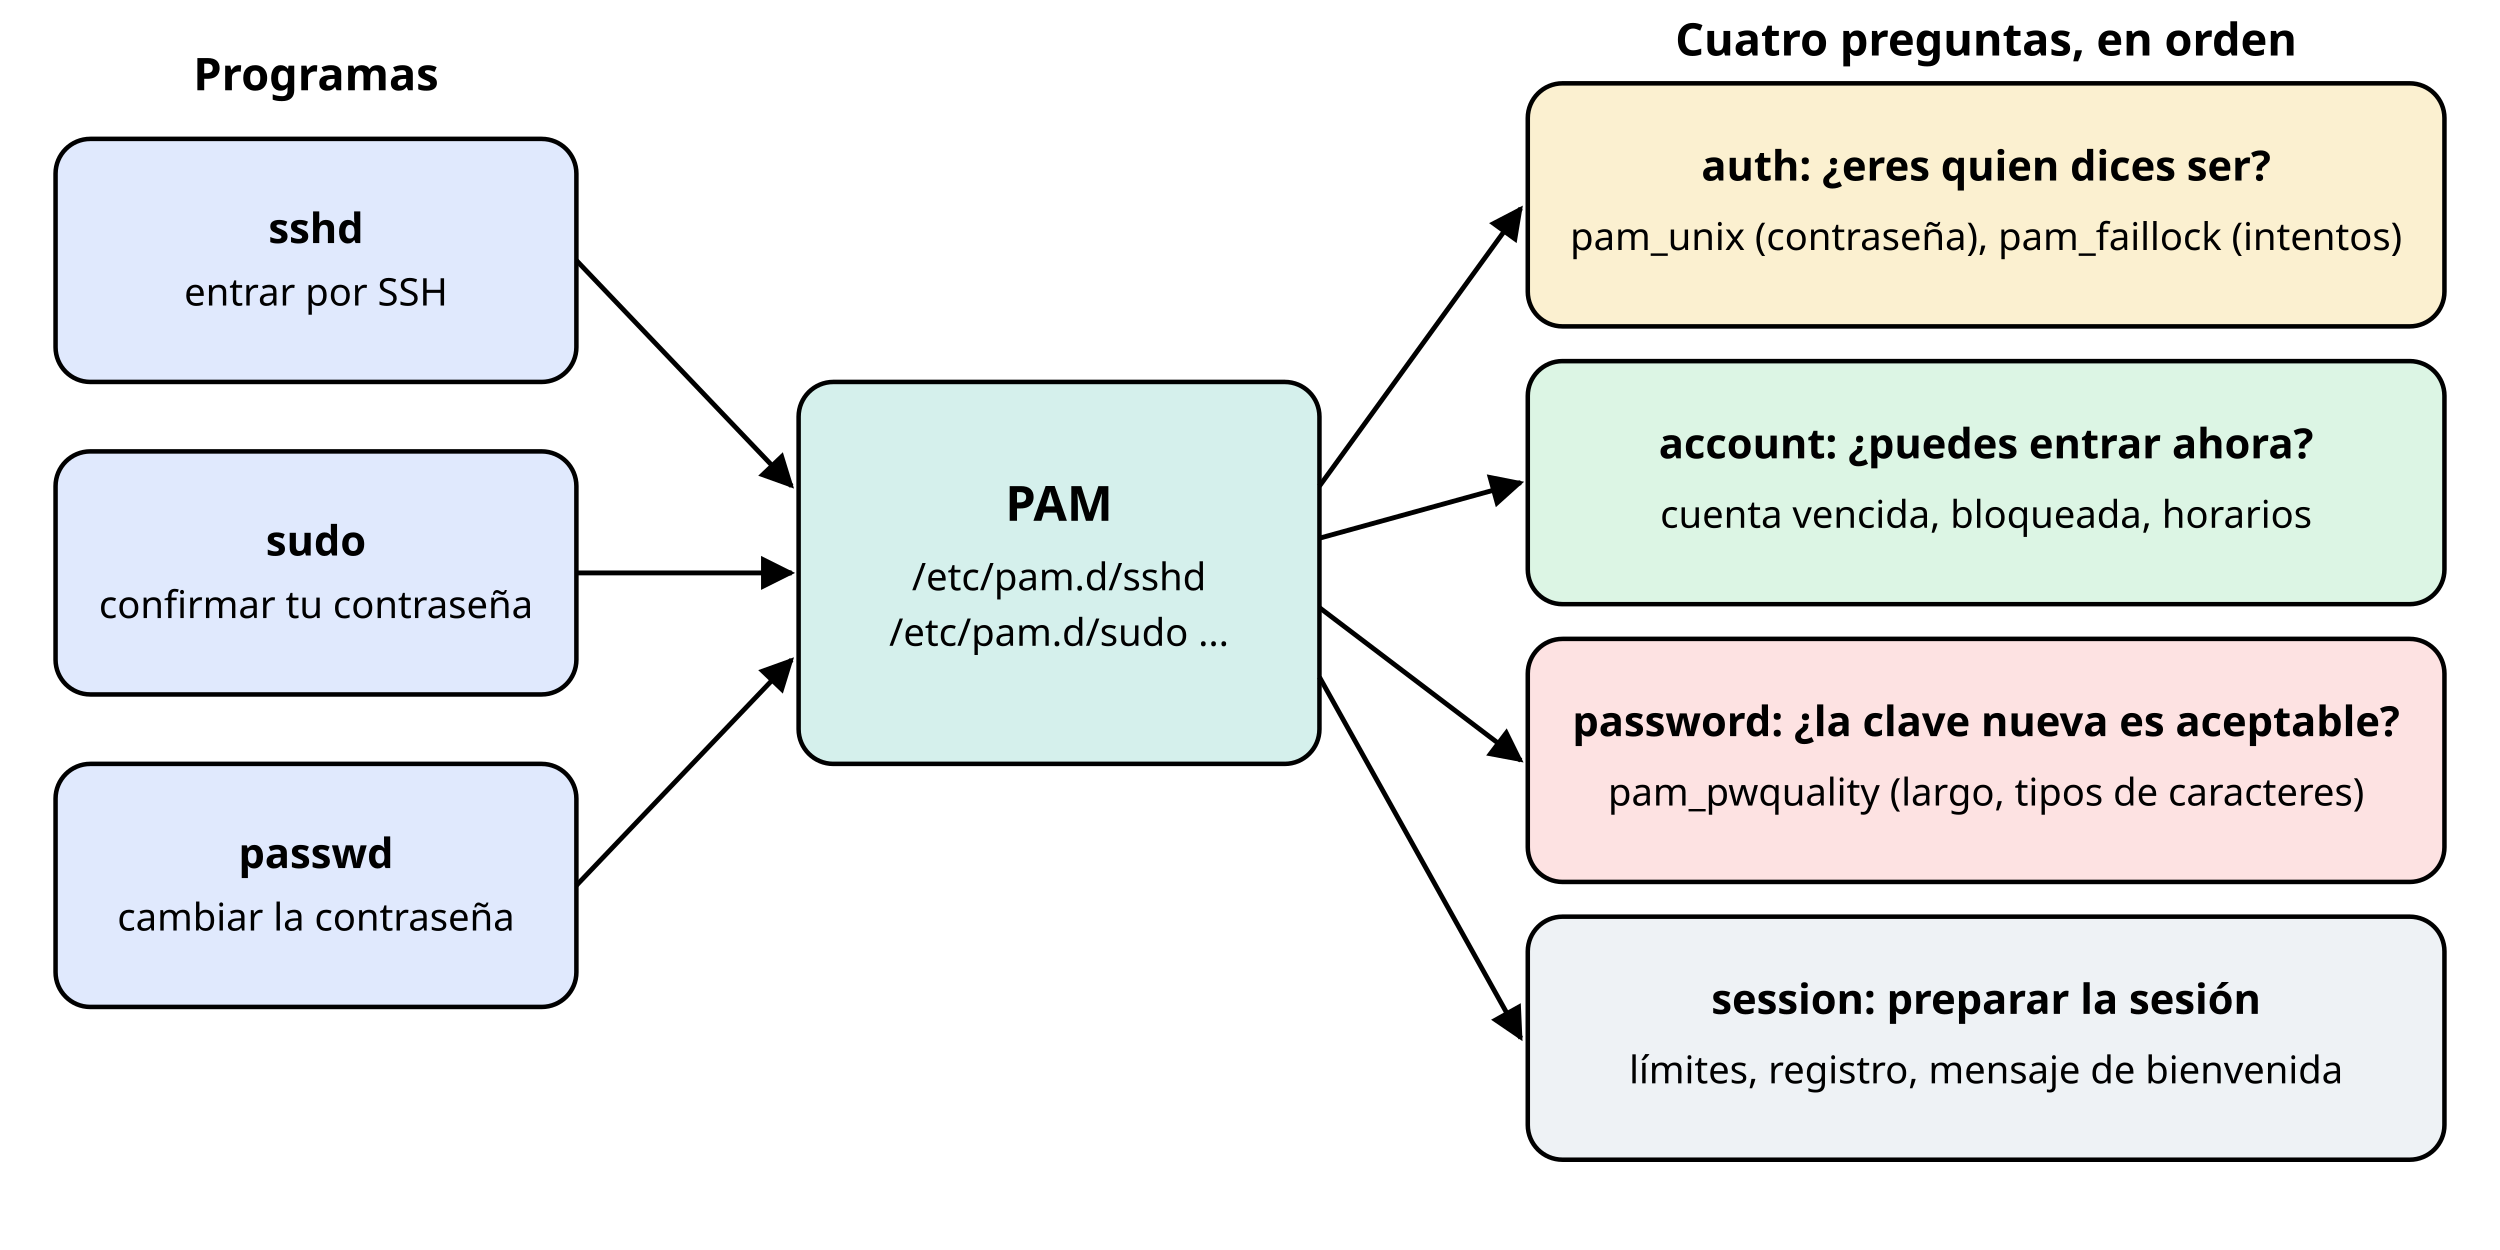
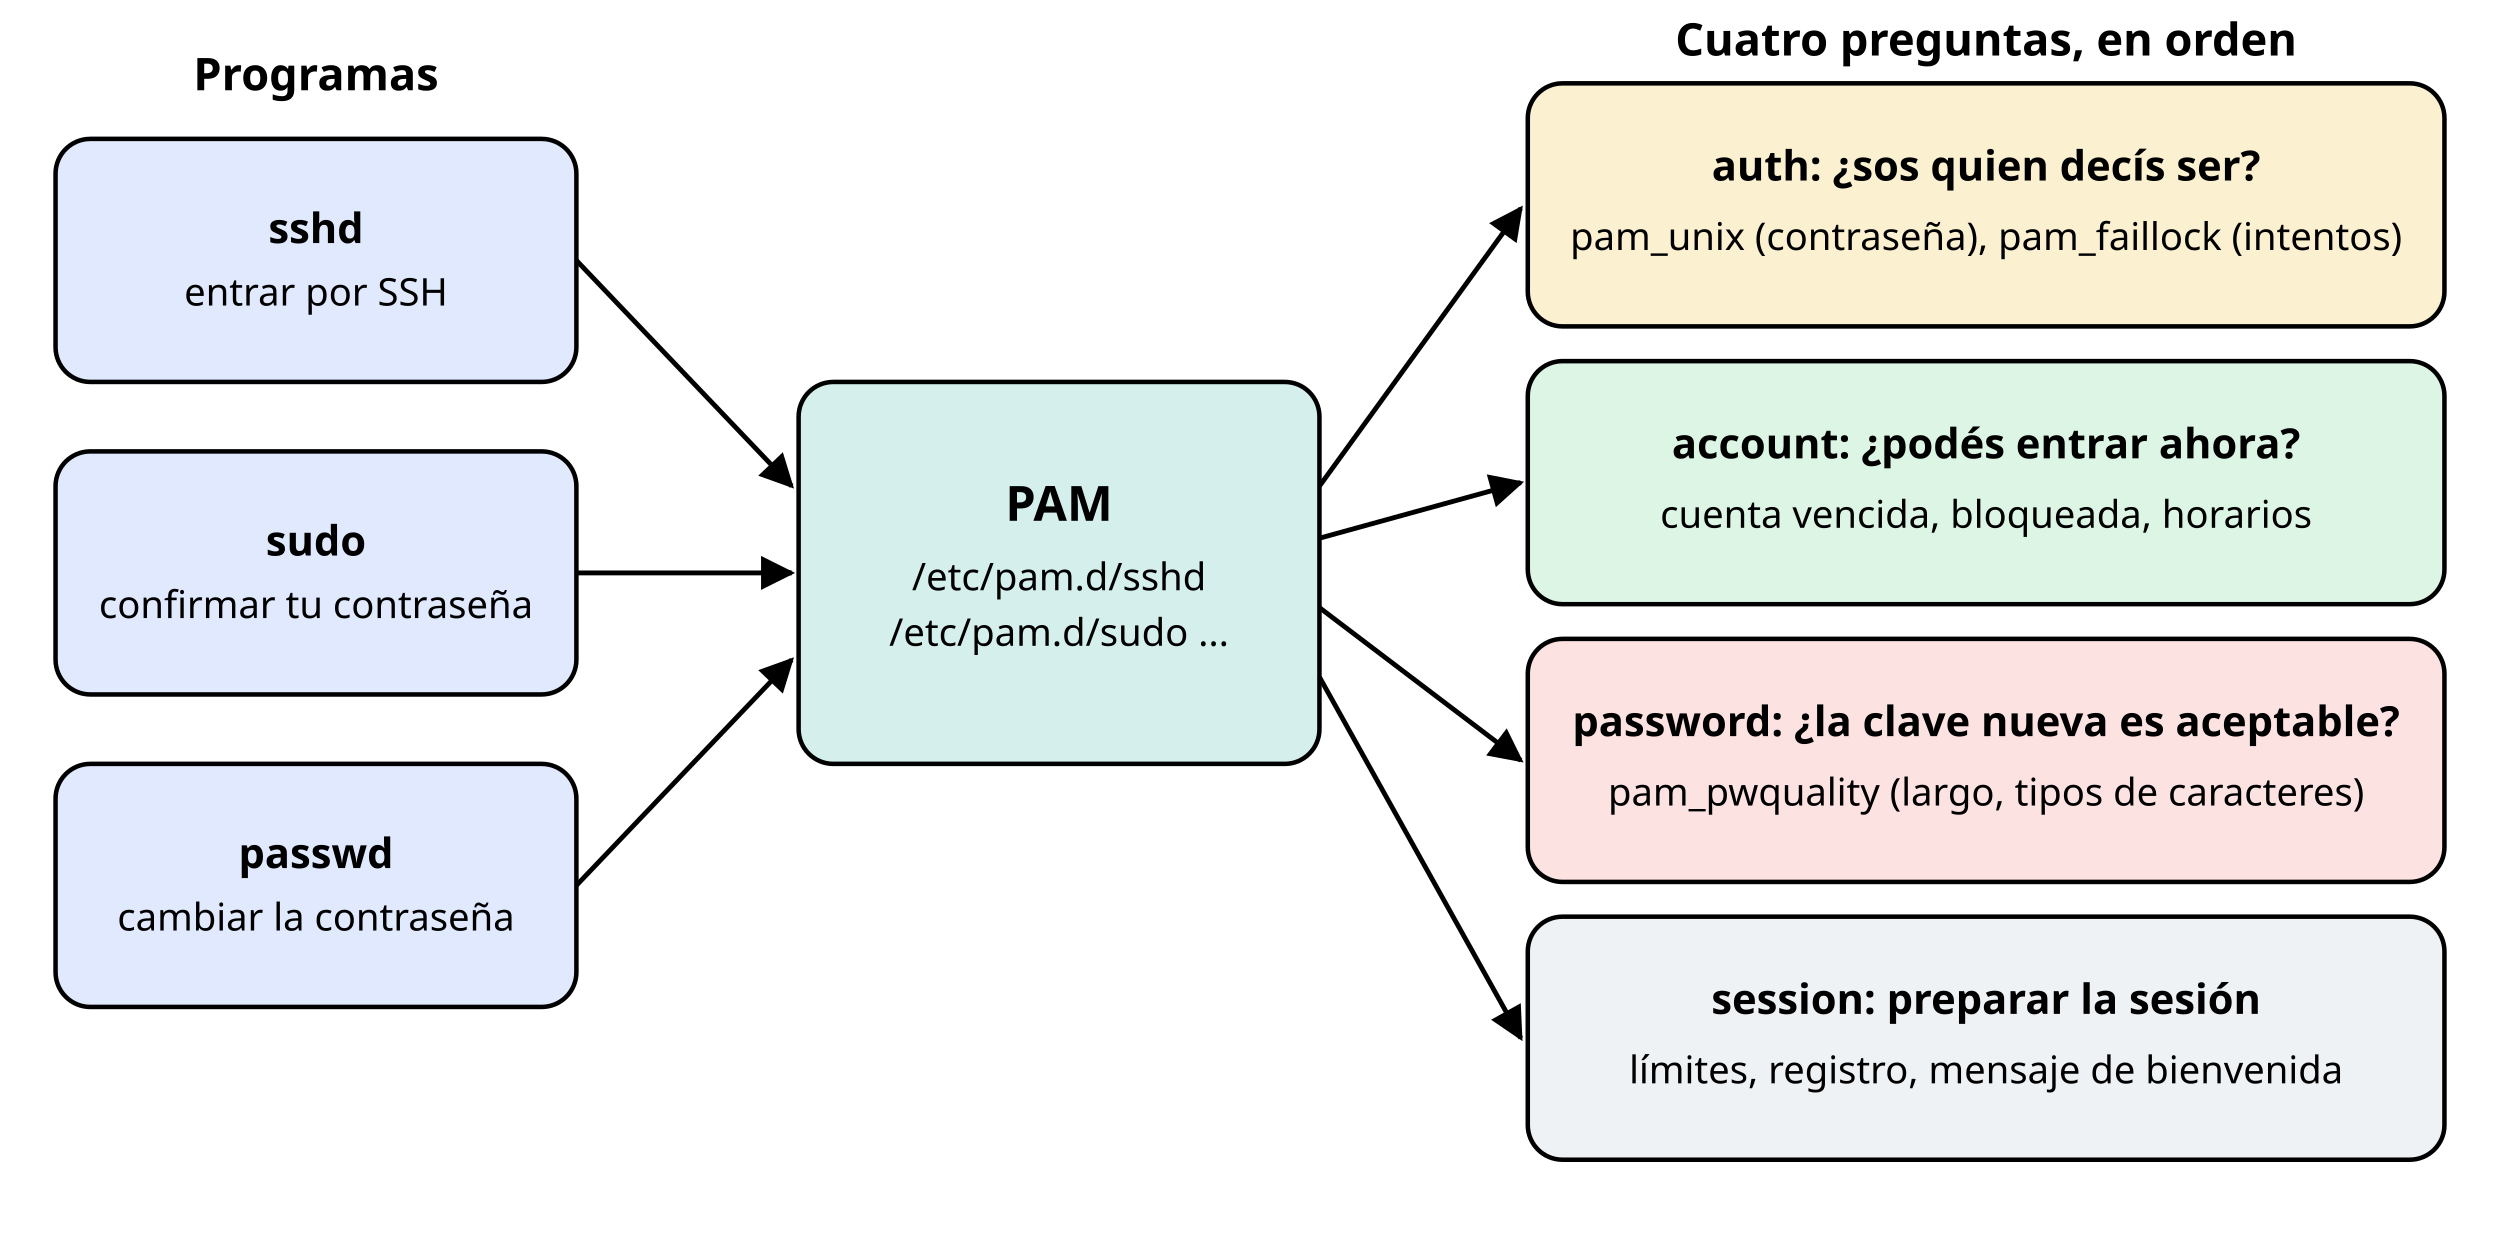
<svg xmlns="http://www.w3.org/2000/svg" viewBox="0 0 720 360" font-family="system-ui, sans-serif" font-size="12">
  <defs>
    <marker id="f" viewBox="0 0 10 10" refX="9" refY="5" markerWidth="7" markerHeight="7" orient="auto-start-reverse">
      <path d="M0,0 L10,5 L0,10 z" fill="currentColor" />
    </marker>
  </defs>
  <g stroke="currentColor" stroke-width="1.3">
    <rect x="16" y="40" width="150" height="70" rx="10" fill="var(--info-soft, #e0e9fd)" />
    <rect x="16" y="130" width="150" height="70" rx="10" fill="var(--info-soft, #e0e9fd)" />
    <rect x="16" y="220" width="150" height="70" rx="10" fill="var(--info-soft, #e0e9fd)" />
    <rect x="230" y="110" width="150" height="110" rx="10" fill="var(--accent-soft, #d5f0ec)" />
    <rect x="440" y="24" width="264" height="70" rx="10" fill="var(--warn-soft, #fbf0d0)" />
    <rect x="440" y="104" width="264" height="70" rx="10" fill="var(--ok-soft, #dcf5e4)" />
    <rect x="440" y="184" width="264" height="70" rx="10" fill="var(--bad-soft, #fde2e2)" />
    <rect x="440" y="264" width="264" height="70" rx="10" fill="var(--surface-2, #eef2f5)" />
  </g>
  <g stroke="currentColor" stroke-width="1.4" fill="none" marker-end="url(#f)">
    <line x1="166" y1="75" x2="228" y2="140" />
    <line x1="166" y1="165" x2="228" y2="165" />
    <line x1="166" y1="255" x2="228" y2="190" />
    <line x1="380" y1="140" x2="438" y2="60" />
    <line x1="380" y1="155" x2="438" y2="139" />
    <line x1="380" y1="175" x2="438" y2="219" />
    <line x1="380" y1="195" x2="438" y2="299" />
  </g>
  <g fill="currentColor" text-anchor="middle">
    <text x="91" y="26" font-weight="700" font-size="13">Programas</text>
    <text x="91" y="70" font-weight="700">sshd</text>
    <text x="91" y="88" font-size="11">entrar por SSH</text>
    <text x="91" y="160" font-weight="700">sudo</text>
    <text x="91" y="178" font-size="11">confirmar tu contraseña</text>
    <text x="91" y="250" font-weight="700">passwd</text>
    <text x="91" y="268" font-size="11">cambiar la contraseña</text>
    <text x="305" y="150" font-weight="700" font-size="14">PAM</text>
    <text x="305" y="170" font-size="11">/etc/pam.d/sshd</text>
    <text x="305" y="186" font-size="11">/etc/pam.d/sudo ...</text>
    <text x="572" y="16" font-weight="700" font-size="13">Cuatro preguntas, en orden</text>
-     <text x="572" y="52" font-weight="700">auth: ¿eres quien dices ser?</text>
+     <text x="572" y="52" font-weight="700">auth: ¿sos quien decís ser?</text>
    <text x="572" y="72" font-size="11">pam_unix (contraseña), pam_faillock (intentos)</text>
-     <text x="572" y="132" font-weight="700">account: ¿puedes entrar ahora?</text>
+     <text x="572" y="132" font-weight="700">account: ¿podés entrar ahora?</text>
    <text x="572" y="152" font-size="11">cuenta vencida, bloqueada, horarios</text>
    <text x="572" y="212" font-weight="700">password: ¿la clave nueva es aceptable?</text>
    <text x="572" y="232" font-size="11">pam_pwquality (largo, tipos de caracteres)</text>
    <text x="572" y="292" font-weight="700">session: preparar la sesión</text>
    <text x="572" y="312" font-size="11">límites, registro, mensaje de bienvenida</text>
  </g>
</svg>
